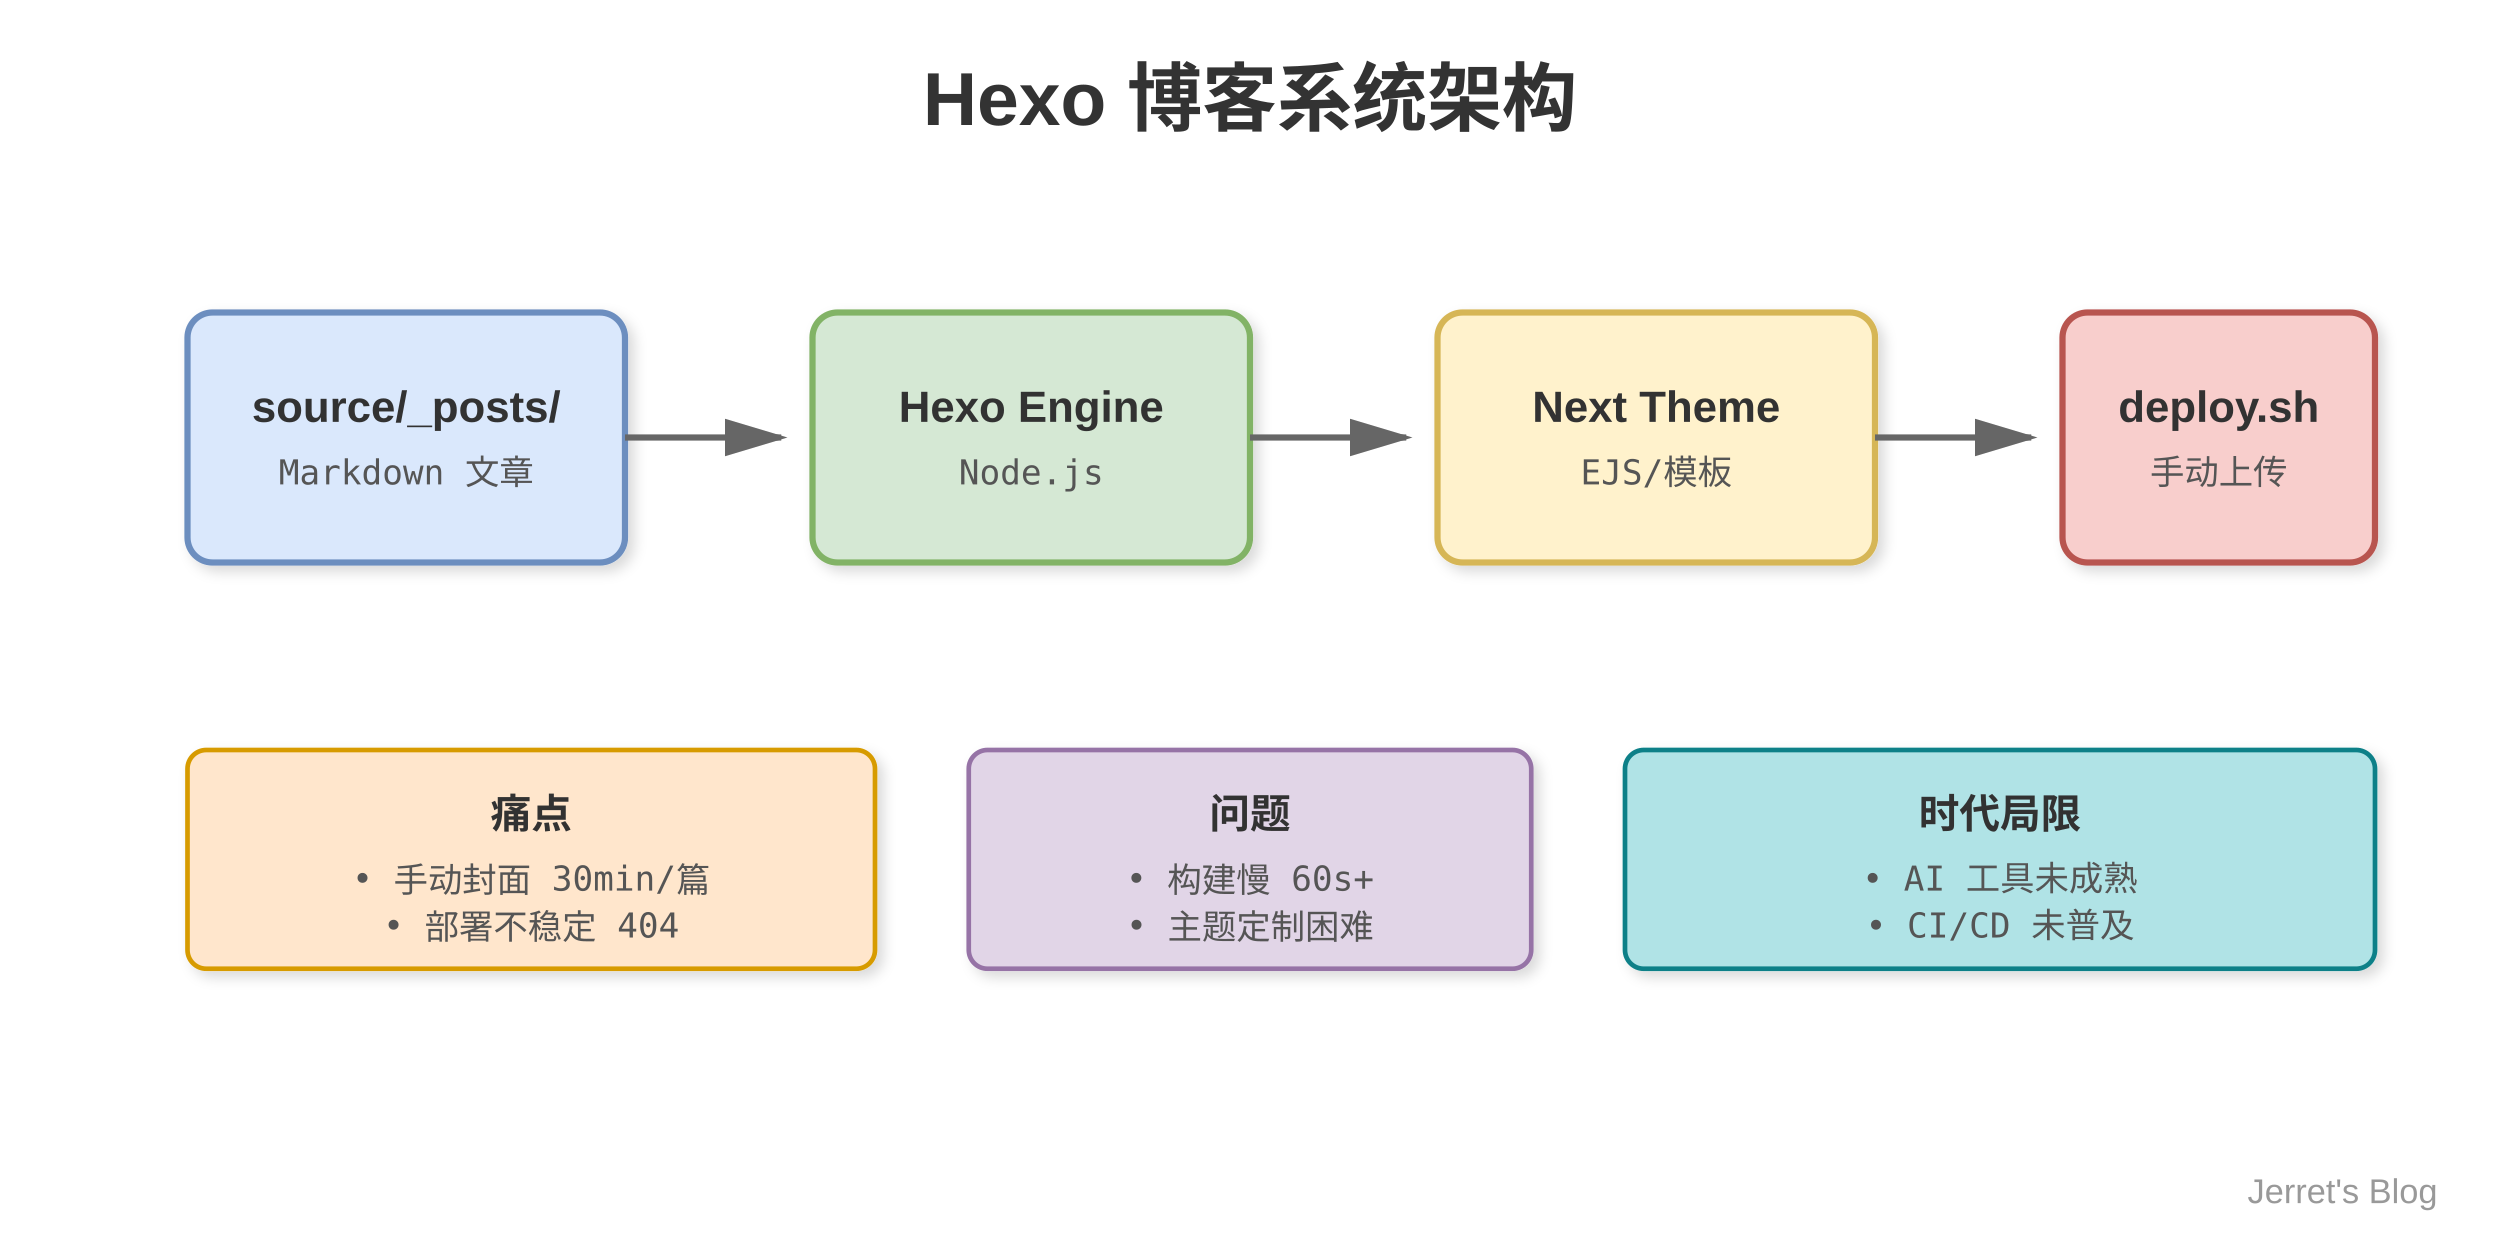
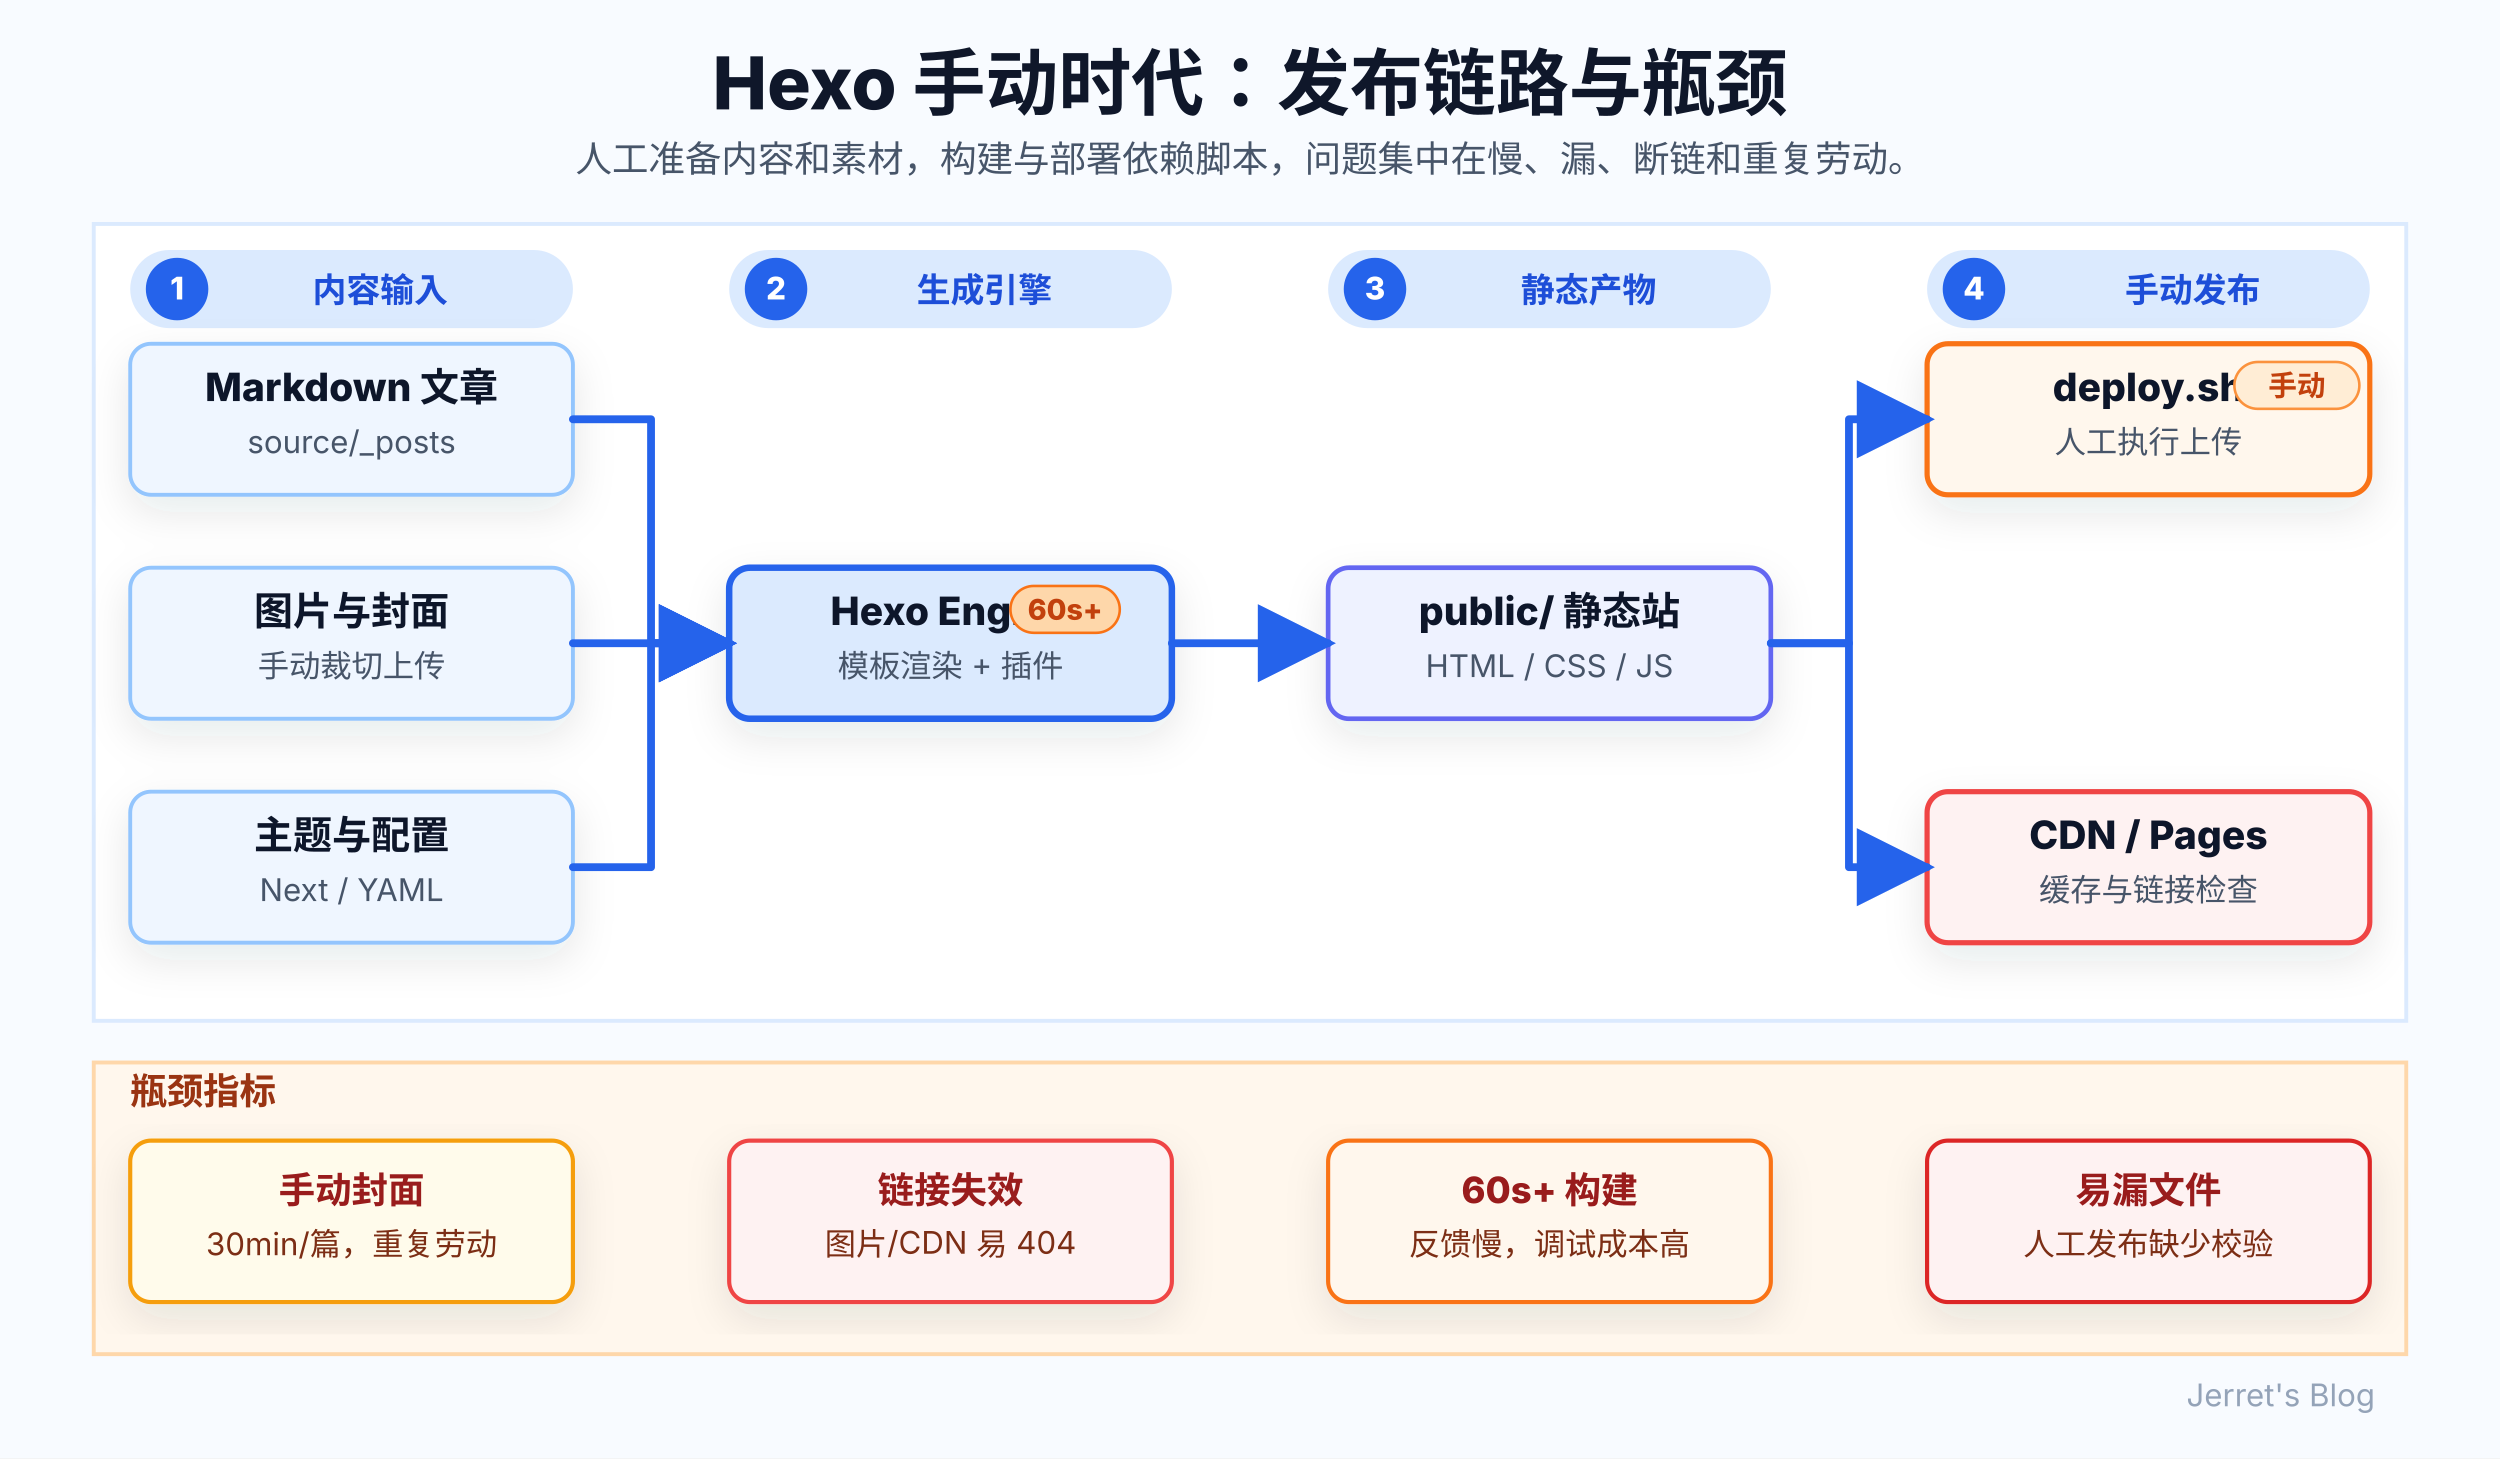
- <svg xmlns="http://www.w3.org/2000/svg" viewBox="0 0 800 400">
+ <svg xmlns="http://www.w3.org/2000/svg" viewBox="0 0 960 560" role="img" aria-labelledby="hexo-title hexo-desc">
  <defs>
-     <marker id="arrowhead" markerWidth="10" markerHeight="10" refX="9" refY="3" orient="auto">
-       <polygon points="0 0, 10 3, 0 6" fill="#666666" />
+     <marker id="arrow-main" markerWidth="12" markerHeight="12" refX="10" refY="6" orient="auto" markerUnits="strokeWidth">
+       <path d="M 1 1 L 11 6 L 1 11 Z" fill="#2563eb" />
    </marker>
-     <filter id="shadow" x="-20%" y="-20%" width="140%" height="140%">
-       <feDropShadow dx="2" dy="2" stdDeviation="2" flood-color="#000000" flood-opacity="0.15" />
+     <filter id="card-shadow" x="-20%" y="-20%" width="140%" height="140%">
+       <feDropShadow dx="0" dy="6" stdDeviation="8" flood-color="#1e293b" flood-opacity="0.10" />
    </filter>
  </defs>
-   <rect width="800" height="400" fill="#ffffff" />
-   <text x="400" y="40" text-anchor="middle" font-family="Arial, sans-serif" font-size="24" font-weight="bold" fill="#333333">Hexo 博客系统架构</text>
-   <g transform="translate(60, 100)" filter="url(#shadow)">
-     <rect x="0" y="0" width="140" height="80" rx="8" fill="#dae8fc" stroke="#6c8ebf" stroke-width="2" />
-     <text x="70" y="35" text-anchor="middle" font-family="Arial" font-size="14" font-weight="bold" fill="#333333">source/_posts/</text>
-     <text x="70" y="55" text-anchor="middle" font-family="monospace" font-size="11" fill="#555555">Markdown 文章</text>
+   <style>
+     text { font-family: Inter, -apple-system, BlinkMacSystemFont, "Segoe UI", "PingFang SC", "Microsoft YaHei", sans-serif; }
+     .title { font-size: 28px; font-weight: 800; fill: #0f172a; }
+     .subtitle { font-size: 14px; fill: #475569; }
+     .stage-label { font-size: 13px; font-weight: 700; fill: #1d4ed8; }
+     .stage-num { font-size: 12px; font-weight: 800; fill: #ffffff; }
+     .node-title { font-size: 15px; font-weight: 800; fill: #0f172a; }
+     .node-copy { font-size: 12px; fill: #475569; }
+     .badge-text { font-size: 11px; font-weight: 800; }
+     .risk-title { font-size: 14px; font-weight: 800; fill: #991b1b; }
+     .risk-copy { font-size: 12px; fill: #7c2d12; }
+     .watermark { font-size: 12px; fill: #94a3b8; }
+   </style>
+   <rect width="960" height="560" fill="#f8fbff" />
+   <path d="M 36 86 H 924 V 392 H 36 Z" fill="#ffffff" stroke="#dbeafe" stroke-width="1.5" />
+   <path d="M 36 408 H 924 V 520 H 36 Z" fill="#fff7ed" stroke="#fed7aa" stroke-width="1.5" />
+   <text class="title" x="480" y="42" text-anchor="middle">Hexo 手动时代：发布链路与瓶颈</text>
+   <text class="subtitle" x="480" y="66" text-anchor="middle">人工准备内容和素材，构建与部署依赖脚本，问题集中在慢、漏、断链和重复劳动。</text>
+   <g transform="translate(50 96)">
+     <rect x="0" y="0" width="170" height="30" rx="15" fill="#dbeafe" />
+     <circle cx="18" cy="15" r="12" fill="#2563eb" />
+     <text class="stage-num" x="18" y="19" text-anchor="middle">1</text>
+     <text class="stage-label" x="96" y="20" text-anchor="middle">内容输入</text>
  </g>
-   <g transform="translate(260, 100)" filter="url(#shadow)">
-     <rect x="0" y="0" width="140" height="80" rx="8" fill="#d5e8d4" stroke="#82b366" stroke-width="2" />
-     <text x="70" y="35" text-anchor="middle" font-family="Arial" font-size="14" font-weight="bold" fill="#333333">Hexo Engine</text>
-     <text x="70" y="55" text-anchor="middle" font-family="monospace" font-size="11" fill="#555555">Node.js</text>
+   <g transform="translate(280 96)">
+     <rect x="0" y="0" width="170" height="30" rx="15" fill="#dbeafe" />
+     <circle cx="18" cy="15" r="12" fill="#2563eb" />
+     <text class="stage-num" x="18" y="19" text-anchor="middle">2</text>
+     <text class="stage-label" x="98" y="20" text-anchor="middle">生成引擎</text>
  </g>
-   <g transform="translate(460, 100)" filter="url(#shadow)">
-     <rect x="0" y="0" width="140" height="80" rx="8" fill="#fff2cc" stroke="#d6b656" stroke-width="2" />
-     <text x="70" y="35" text-anchor="middle" font-family="Arial" font-size="14" font-weight="bold" fill="#333333">Next Theme</text>
-     <text x="70" y="55" text-anchor="middle" font-family="monospace" font-size="11" fill="#555555">EJS/模板</text>
+   <g transform="translate(510 96)">
+     <rect x="0" y="0" width="170" height="30" rx="15" fill="#dbeafe" />
+     <circle cx="18" cy="15" r="12" fill="#2563eb" />
+     <text class="stage-num" x="18" y="19" text-anchor="middle">3</text>
+     <text class="stage-label" x="100" y="20" text-anchor="middle">静态产物</text>
  </g>
-   <g transform="translate(660, 100)" filter="url(#shadow)">
-     <rect x="0" y="0" width="100" height="80" rx="8" fill="#f8cecc" stroke="#b85450" stroke-width="2" />
-     <text x="50" y="35" text-anchor="middle" font-family="Arial" font-size="14" font-weight="bold" fill="#333333">deploy.sh</text>
-     <text x="50" y="55" text-anchor="middle" font-family="monospace" font-size="11" fill="#555555">手动上传</text>
+   <g transform="translate(740 96)">
+     <rect x="0" y="0" width="170" height="30" rx="15" fill="#dbeafe" />
+     <circle cx="18" cy="15" r="12" fill="#2563eb" />
+     <text class="stage-num" x="18" y="19" text-anchor="middle">4</text>
+     <text class="stage-label" x="102" y="20" text-anchor="middle">手动发布</text>
  </g>
-   <g stroke="#666666" stroke-width="2" fill="none" marker-end="url(#arrowhead)">
-     <path d="M 200 140 Q 230 140 250 140" />
-     <path d="M 400 140 Q 430 140 450 140" />
-     <path d="M 600 140 Q 620 140 650 140" />
+   <g filter="url(#card-shadow)">
+     <rect x="50" y="132" width="170" height="58" rx="8" fill="#eff6ff" stroke="#93c5fd" stroke-width="1.5" />
+     <text class="node-title" x="135" y="154" text-anchor="middle">Markdown 文章</text>
+     <text class="node-copy" x="135" y="174" text-anchor="middle">source/_posts</text>
+     <rect x="50" y="218" width="170" height="58" rx="8" fill="#eff6ff" stroke="#93c5fd" stroke-width="1.5" />
+     <text class="node-title" x="135" y="240" text-anchor="middle">图片与封面</text>
+     <text class="node-copy" x="135" y="260" text-anchor="middle">手动裁切上传</text>
+     <rect x="50" y="304" width="170" height="58" rx="8" fill="#eff6ff" stroke="#93c5fd" stroke-width="1.5" />
+     <text class="node-title" x="135" y="326" text-anchor="middle">主题与配置</text>
+     <text class="node-copy" x="135" y="346" text-anchor="middle">Next / YAML</text>
+     <rect x="280" y="218" width="170" height="58" rx="8" fill="#dbeafe" stroke="#2563eb" stroke-width="2.5" />
+     <text class="node-title" x="365" y="240" text-anchor="middle">Hexo Engine</text>
+     <text class="node-copy" x="365" y="260" text-anchor="middle">模板渲染 + 插件</text>
+     <rect x="388" y="225" width="42" height="18" rx="9" fill="#fed7aa" stroke="#f97316" stroke-width="1" />
+     <text class="badge-text" x="409" y="238" text-anchor="middle" fill="#c2410c">60s+</text>
+     <rect x="510" y="218" width="170" height="58" rx="8" fill="#eef2ff" stroke="#6366f1" stroke-width="1.8" />
+     <text class="node-title" x="595" y="240" text-anchor="middle">public/ 静态站</text>
+     <text class="node-copy" x="595" y="260" text-anchor="middle">HTML / CSS / JS</text>
+     <rect x="740" y="132" width="170" height="58" rx="8" fill="#fff7ed" stroke="#f97316" stroke-width="2" />
+     <text class="node-title" x="825" y="154" text-anchor="middle">deploy.sh</text>
+     <text class="node-copy" x="825" y="174" text-anchor="middle">人工执行上传</text>
+     <rect x="858" y="139" width="48" height="18" rx="9" fill="#ffedd5" stroke="#fb923c" stroke-width="1" />
+     <text class="badge-text" x="882" y="152" text-anchor="middle" fill="#c2410c">手动</text>
+     <rect x="740" y="304" width="170" height="58" rx="8" fill="#fef2f2" stroke="#ef4444" stroke-width="2" />
+     <text class="node-title" x="825" y="326" text-anchor="middle">CDN / Pages</text>
+     <text class="node-copy" x="825" y="346" text-anchor="middle">缓存与链接检查</text>
  </g>
-   <g transform="translate(60, 240)" filter="url(#shadow)">
-     <rect x="0" y="0" width="220" height="70" rx="6" fill="#ffe6cc" stroke="#d79b00" stroke-width="1.5" />
-     <text x="110" y="25" text-anchor="middle" font-family="Arial" font-size="13" font-weight="bold" fill="#333333">痛点</text>
-     <text x="110" y="45" text-anchor="middle" font-family="monospace" font-size="11" fill="#555555">• 手动封面 30min/篇</text>
-     <text x="110" y="60" text-anchor="middle" font-family="monospace" font-size="11" fill="#555555">• 部署不稳定 404</text>
+   <g stroke="#2563eb" stroke-width="3" fill="none" stroke-linecap="round" stroke-linejoin="round" marker-end="url(#arrow-main)">
+     <path d="M 220 161 H 250 V 247 H 280" />
+     <path d="M 220 247 H 280" />
+     <path d="M 220 333 H 250 V 247 H 280" />
+     <path d="M 450 247 H 510" />
+     <path d="M 680 247 H 710 V 161 H 740" />
+     <path d="M 680 247 H 710 V 333 H 740" />
  </g>
-   <g transform="translate(310, 240)" filter="url(#shadow)">
-     <rect x="0" y="0" width="180" height="70" rx="6" fill="#e1d5e7" stroke="#9673a6" stroke-width="1.5" />
-     <text x="90" y="25" text-anchor="middle" font-family="Arial" font-size="13" font-weight="bold" fill="#333333">问题</text>
-     <text x="90" y="45" text-anchor="middle" font-family="monospace" font-size="11" fill="#555555">• 构建慢 60s+</text>
-     <text x="90" y="60" text-anchor="middle" font-family="monospace" font-size="11" fill="#555555">• 主题定制困难</text>
+   <text x="50" y="424" font-size="14" font-weight="800" fill="#9a3412">瓶颈指标</text>
+   <g filter="url(#card-shadow)">
+     <rect x="50" y="438" width="170" height="62" rx="8" fill="#fffbeb" stroke="#f59e0b" stroke-width="1.6" />
+     <text class="risk-title" x="135" y="462" text-anchor="middle">手动封面</text>
+     <text class="risk-copy" x="135" y="482" text-anchor="middle">30min/篇，重复劳动</text>
+     <rect x="280" y="438" width="170" height="62" rx="8" fill="#fef2f2" stroke="#ef4444" stroke-width="1.6" />
+     <text class="risk-title" x="365" y="462" text-anchor="middle">链接失效</text>
+     <text class="risk-copy" x="365" y="482" text-anchor="middle">图片/CDN 易 404</text>
+     <rect x="510" y="438" width="170" height="62" rx="8" fill="#fff7ed" stroke="#f97316" stroke-width="1.6" />
+     <text class="risk-title" x="595" y="462" text-anchor="middle">60s+ 构建</text>
+     <text class="risk-copy" x="595" y="482" text-anchor="middle">反馈慢，调试成本高</text>
+     <rect x="740" y="438" width="170" height="62" rx="8" fill="#fef2f2" stroke="#dc2626" stroke-width="1.6" />
+     <text class="risk-title" x="825" y="462" text-anchor="middle">易漏文件</text>
+     <text class="risk-copy" x="825" y="482" text-anchor="middle">人工发布缺少校验</text>
  </g>
-   <g transform="translate(520, 240)" filter="url(#shadow)">
-     <rect x="0" y="0" width="240" height="70" rx="6" fill="#b0e3e6" stroke="#0e8088" stroke-width="1.5" />
-     <text x="120" y="25" text-anchor="middle" font-family="Arial" font-size="13" font-weight="bold" fill="#333333">时代局限</text>
-     <text x="120" y="45" text-anchor="middle" font-family="monospace" font-size="11" fill="#555555">• AI 工具未成熟</text>
-     <text x="120" y="60" text-anchor="middle" font-family="monospace" font-size="11" fill="#555555">• CI/CD 未普及</text>
-   </g>
-   <text x="780" y="385" font-family="Arial, sans-serif" font-size="11" fill="#999999" text-anchor="end">Jerret's Blog</text>
+   <text class="watermark" x="912" y="540" text-anchor="end">Jerret's Blog</text>
</svg>
